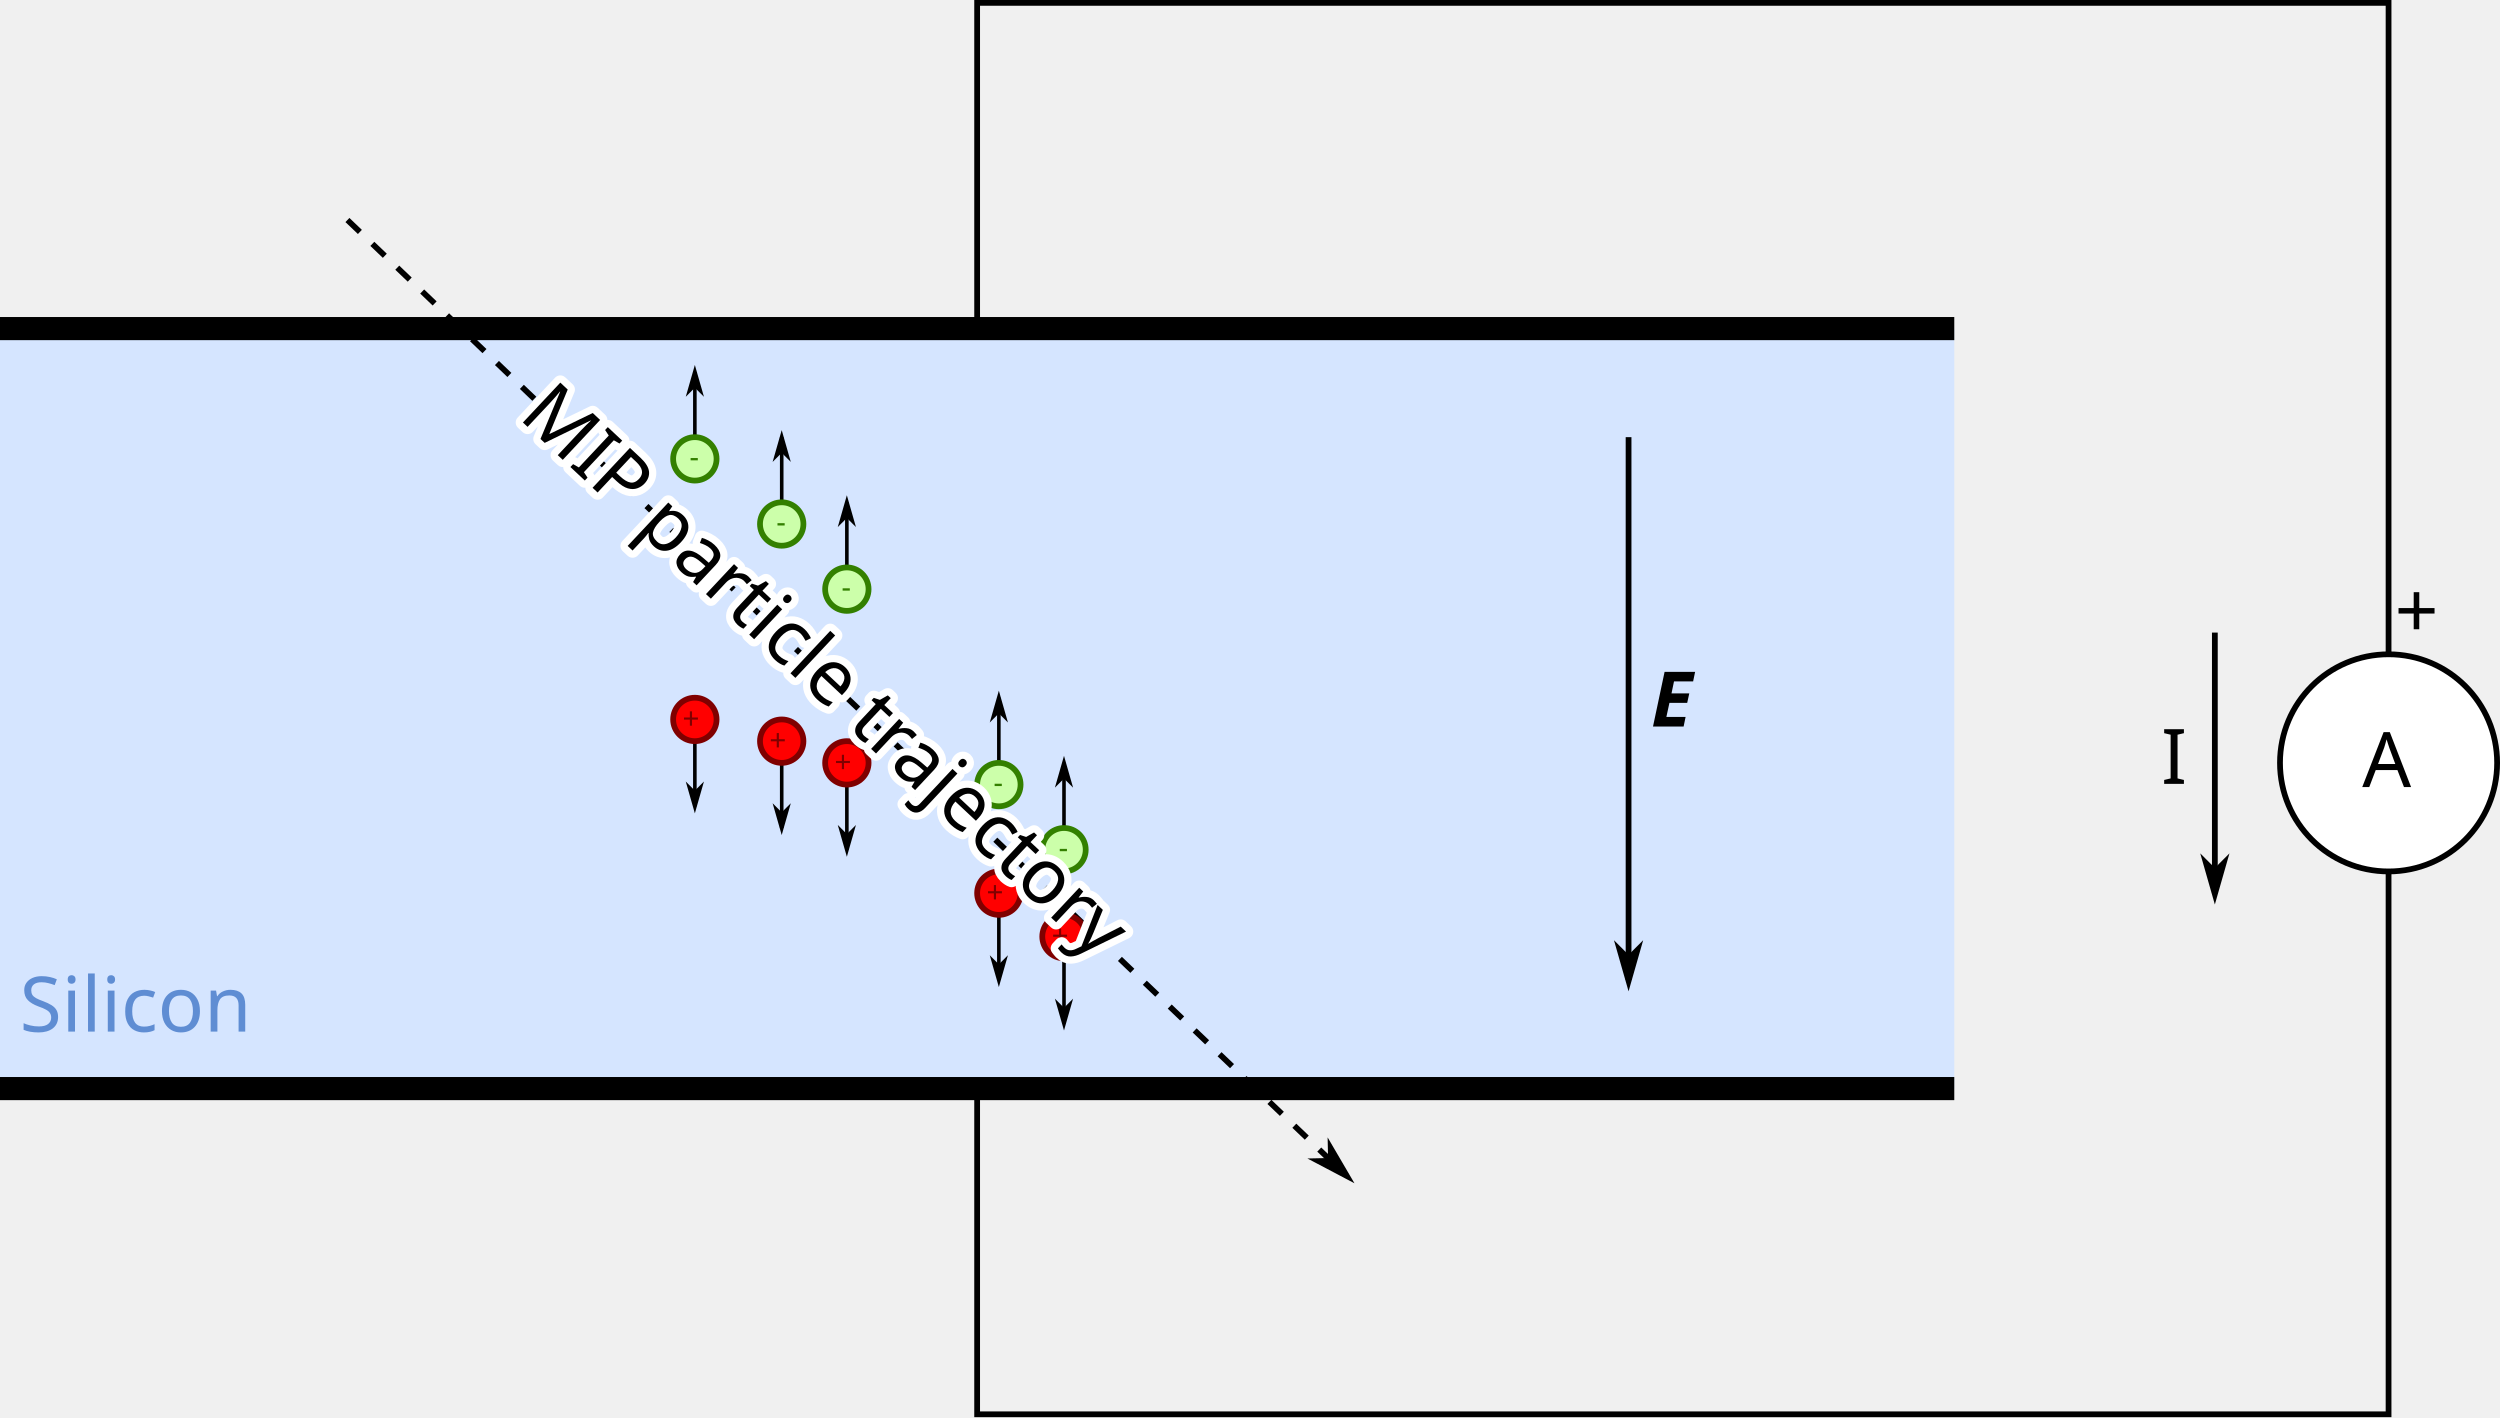
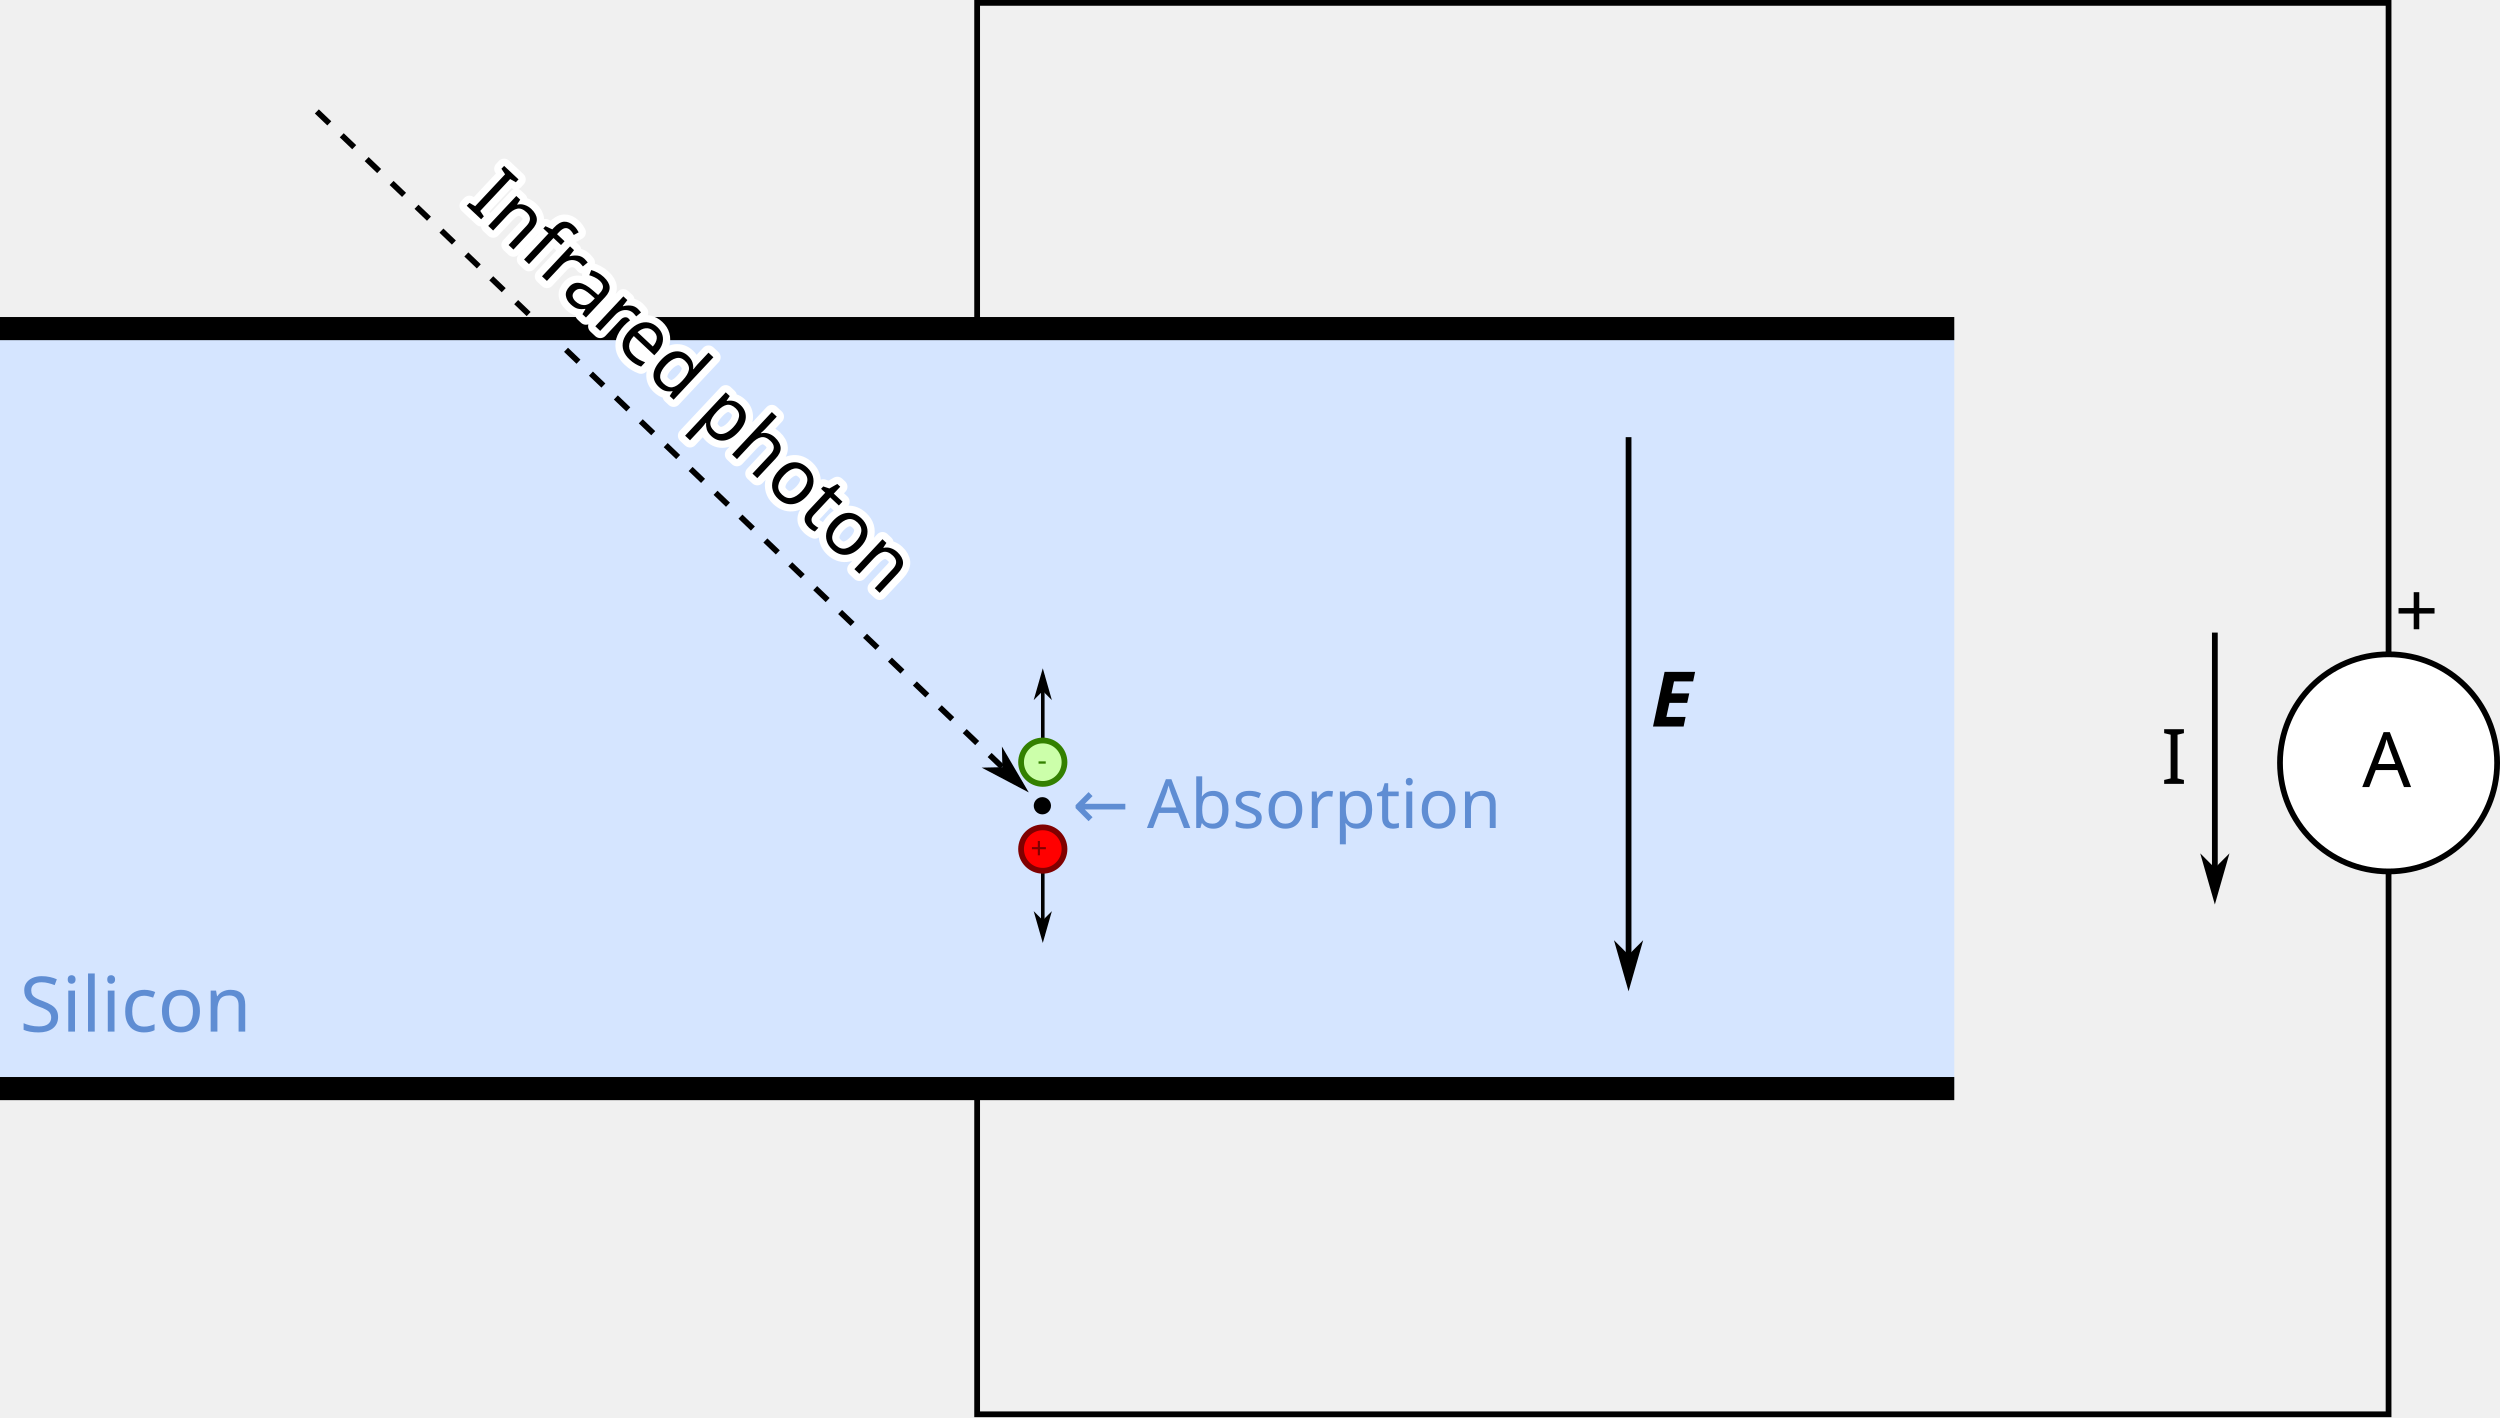
<svg xmlns="http://www.w3.org/2000/svg" width="115.132mm" height="65.265mm" viewBox="0 0 115.132 65.265" version="1.1" id="svg8">
  <defs id="defs2">
    <marker style="overflow:visible" id="marker1967" refX="0" refY="0" orient="auto">
      <path transform="matrix(-0.4,0,0,-0.4,-4,0)" style="fill:#000000;fill-opacity:1;fill-rule:evenodd;stroke:#000000;stroke-width:1pt;stroke-opacity:1" d="M 0,0 5,-5 -12.5,0 5,5 Z" id="path1965" />
    </marker>
    <marker style="overflow:visible" id="marker1743" refX="0" refY="0" orient="auto">
      <path transform="matrix(-0.4,0,0,-0.4,-4,0)" style="fill:#000000;fill-opacity:1;fill-rule:evenodd;stroke:#000000;stroke-width:1pt;stroke-opacity:1" d="M 0,0 5,-5 -12.5,0 5,5 Z" id="path1741" />
    </marker>
-     <marker style="overflow:visible" id="marker1733" refX="0" refY="0" orient="auto">
-       <path transform="matrix(-0.4,0,0,-0.4,-4,0)" style="fill:#000000;fill-opacity:1;fill-rule:evenodd;stroke:#000000;stroke-width:1pt;stroke-opacity:1" d="M 0,0 5,-5 -12.5,0 5,5 Z" id="path1731" />
-     </marker>
    <marker style="overflow:visible" id="marker1607" refX="0" refY="0" orient="auto">
      <path transform="matrix(-0.4,0,0,-0.4,-4,0)" style="fill:#000000;fill-opacity:1;fill-rule:evenodd;stroke:#000000;stroke-width:1pt;stroke-opacity:1" d="M 0,0 5,-5 -12.5,0 5,5 Z" id="path1605" />
    </marker>
    <marker style="overflow:visible" id="marker1597" refX="0" refY="0" orient="auto">
      <path transform="matrix(-0.4,0,0,-0.4,-4,0)" style="fill:#000000;fill-opacity:1;fill-rule:evenodd;stroke:#000000;stroke-width:1pt;stroke-opacity:1" d="M 0,0 5,-5 -12.5,0 5,5 Z" id="path1595" />
-     </marker>
-     <marker style="overflow:visible" id="marker1487" refX="0" refY="0" orient="auto">
-       <path transform="matrix(-0.4,0,0,-0.4,-4,0)" style="fill:#000000;fill-opacity:1;fill-rule:evenodd;stroke:#000000;stroke-width:1pt;stroke-opacity:1" d="M 0,0 5,-5 -12.5,0 5,5 Z" id="path1485" />
-     </marker>
-     <marker style="overflow:visible" id="marker1477" refX="0" refY="0" orient="auto">
-       <path transform="matrix(-0.4,0,0,-0.4,-4,0)" style="fill:#000000;fill-opacity:1;fill-rule:evenodd;stroke:#000000;stroke-width:1pt;stroke-opacity:1" d="M 0,0 5,-5 -12.5,0 5,5 Z" id="path1475" />
-     </marker>
-     <marker style="overflow:visible" id="marker1383" refX="0" refY="0" orient="auto">
-       <path transform="matrix(-0.4,0,0,-0.4,-4,0)" style="fill:#000000;fill-opacity:1;fill-rule:evenodd;stroke:#000000;stroke-width:1pt;stroke-opacity:1" d="M 0,0 5,-5 -12.5,0 5,5 Z" id="path1381" />
-     </marker>
-     <marker style="overflow:visible" id="marker1373" refX="0" refY="0" orient="auto">
-       <path transform="matrix(-0.4,0,0,-0.4,-4,0)" style="fill:#000000;fill-opacity:1;fill-rule:evenodd;stroke:#000000;stroke-width:1pt;stroke-opacity:1" d="M 0,0 5,-5 -12.5,0 5,5 Z" id="path1371" />
-     </marker>
-     <marker style="overflow:visible" id="marker1265" refX="0" refY="0" orient="auto">
-       <path transform="matrix(-0.4,0,0,-0.4,-4,0)" style="fill:#000000;fill-opacity:1;fill-rule:evenodd;stroke:#000000;stroke-width:1pt;stroke-opacity:1" d="M 0,0 5,-5 -12.5,0 5,5 Z" id="path1263" />
-     </marker>
-     <marker style="overflow:visible" id="marker1188" refX="0" refY="0" orient="auto">
-       <path transform="matrix(-0.4,0,0,-0.4,-4,0)" style="fill:#000000;fill-opacity:1;fill-rule:evenodd;stroke:#000000;stroke-width:1pt;stroke-opacity:1" d="M 0,0 5,-5 -12.5,0 5,5 Z" id="path1186" />
    </marker>
    <marker style="overflow:visible" id="marker1131" refX="0" refY="0" orient="auto">
      <path transform="matrix(-0.4,0,0,-0.4,-4,0)" style="fill:#000000;fill-opacity:1;fill-rule:evenodd;stroke:#000000;stroke-width:1pt;stroke-opacity:1" d="M 0,0 5,-5 -12.5,0 5,5 Z" id="path1129" />
    </marker>
    <marker style="overflow:visible" id="Arrow1Mend" refX="0" refY="0" orient="auto">
      <path transform="matrix(-0.4,0,0,-0.4,-4,0)" style="fill:#000000;fill-opacity:1;fill-rule:evenodd;stroke:#000000;stroke-width:1pt;stroke-opacity:1" d="M 0,0 5,-5 -12.5,0 5,5 Z" id="path850" />
    </marker>
  </defs>
  <g id="layer1" transform="translate(-60,-99.86771)">
    <rect style="font-variation-settings:normal;opacity:1;vector-effect:none;fill:#d5e5ff;fill-opacity:1;fill-rule:evenodd;stroke:none;stroke-width:0.265;stroke-linecap:butt;stroke-linejoin:miter;stroke-miterlimit:4;stroke-dasharray:none;stroke-dashoffset:0;stroke-opacity:1;stop-color:#000000;stop-opacity:1" id="rect833" width="90" height="35" x="60" y="115" />
    <path style="fill:none;stroke:#000000;stroke-width:1.065;stroke-linecap:butt;stroke-linejoin:miter;stroke-miterlimit:4;stroke-dasharray:none;stroke-opacity:1" d="M 60,115 H 150" id="path835" />
    <path style="fill:none;stroke:#000000;stroke-width:1.065;stroke-linecap:butt;stroke-linejoin:miter;stroke-miterlimit:4;stroke-dasharray:none;stroke-opacity:1" d="M 60,150 H 150" id="path837" />
    <path style="fill:none;stroke:#000000;stroke-width:0.265px;stroke-linecap:butt;stroke-linejoin:miter;stroke-opacity:1;marker-end:url(#Arrow1Mend)" d="m 135,120 v 25" id="path839" />
    <text xml:space="preserve" style="font-style:italic;font-variant:normal;font-weight:bold;font-stretch:normal;font-size:13.333px;line-height:1.25;font-family:sans-serif;-inkscape-font-specification:'sans-serif Bold Italic';font-variant-ligatures:normal;font-variant-position:normal;font-variant-caps:normal;font-variant-numeric:normal;font-variant-alternates:normal;font-variant-east-asian:normal;font-feature-settings:normal;text-indent:0;text-align:start;text-decoration:none;text-decoration-line:none;text-decoration-style:solid;text-decoration-color:#000000;letter-spacing:normal;word-spacing:normal;text-transform:none;writing-mode:lr-tb;direction:ltr;text-orientation:mixed;dominant-baseline:auto;baseline-shift:baseline;text-anchor:start;white-space:normal;shape-padding:0;shape-margin:0;inline-size:0;opacity:1;vector-effect:none;fill:#000000;fill-opacity:1;stroke:none;stroke-width:1;stroke-linecap:butt;stroke-linejoin:miter;stroke-miterlimit:4;stroke-dasharray:none;stroke-dashoffset:0;stroke-opacity:1;paint-order:markers stroke fill;stop-color:#000000;stop-opacity:1" x="517.795" y="510.236" id="text1125" transform="matrix(0.2645833,0,0,0.2645833,-0.9658406,-1.673663)">
      <tspan id="tspan1123" x="517.795" y="510.236">E</tspan>
    </text>
-     <path style="fill:none;stroke:#000000;stroke-width:0.265;stroke-linecap:butt;stroke-linejoin:miter;stroke-miterlimit:4;stroke-dasharray:0.794, 0.794;stroke-dashoffset:0;stroke-opacity:1;marker-end:url(#marker1131)" d="M 76,110 122,154" id="path1127" />
-     <g id="g1237" transform="translate(7.000002,-2)">
-       <path style="fill:none;stroke:#000000;stroke-width:0.165;stroke-linecap:butt;stroke-linejoin:miter;stroke-miterlimit:4;stroke-dasharray:none;stroke-opacity:1;marker-end:url(#marker1188)" d="m 85,135 v 4" id="path1178" />
-       <g id="g1176">
-         <circle style="font-variation-settings:normal;opacity:1;vector-effect:none;fill:#ff0000;fill-opacity:1;fill-rule:evenodd;stroke:#800000;stroke-width:0.265;stroke-linecap:butt;stroke-linejoin:miter;stroke-miterlimit:4;stroke-dasharray:none;stroke-dashoffset:0;stroke-opacity:1;stop-color:#000000;stop-opacity:1" id="path1167" cx="85" cy="135" r="1" />
-         <text xml:space="preserve" style="font-style:normal;font-variant:normal;font-weight:normal;font-stretch:normal;font-size:13.333px;line-height:1.25;font-family:sans-serif;font-variant-ligatures:normal;font-variant-position:normal;font-variant-caps:normal;font-variant-numeric:normal;font-variant-alternates:normal;font-variant-east-asian:normal;font-feature-settings:normal;font-variation-settings:normal;text-indent:0;text-align:start;text-decoration:none;text-decoration-line:none;text-decoration-style:solid;text-decoration-color:#000000;letter-spacing:normal;word-spacing:normal;text-transform:none;writing-mode:lr-tb;direction:ltr;text-orientation:mixed;dominant-baseline:auto;baseline-shift:baseline;text-anchor:start;white-space:normal;shape-padding:0;shape-margin:0;inline-size:0;opacity:1;vector-effect:none;fill:#800000;fill-opacity:1;stroke:none;stroke-width:2.583;stroke-linecap:butt;stroke-linejoin:miter;stroke-miterlimit:4;stroke-dasharray:none;stroke-dashoffset:0;stroke-opacity:1;paint-order:markers stroke fill;stop-color:#000000;stop-opacity:1" x="321.26" y="510.236" id="text1171" transform="matrix(0.1024489,0,0,0.1024489,51.51805,83.16675)">
-           <tspan id="tspan1169" x="321.26" y="510.236" style="fill:#800000;stroke-width:2.583">+</tspan>
-         </text>
-       </g>
-     </g>
-     <g id="g1261" transform="translate(7.000002,-14)">
-       <path style="fill:none;stroke:#000000;stroke-width:0.165;stroke-linecap:butt;stroke-linejoin:miter;stroke-miterlimit:4;stroke-dasharray:none;stroke-opacity:1;marker-end:url(#marker1265)" d="m 85,135 v -4" id="path1251" />
-       <g id="g1259">
-         <circle style="font-variation-settings:normal;opacity:1;vector-effect:none;fill:#ccffaa;fill-opacity:1;fill-rule:evenodd;stroke:#338000;stroke-width:0.265;stroke-linecap:butt;stroke-linejoin:miter;stroke-miterlimit:4;stroke-dasharray:none;stroke-dashoffset:0;stroke-opacity:1;stop-color:#000000;stop-opacity:1" id="circle1253" cx="85" cy="135" r="1" />
-         <text xml:space="preserve" style="font-style:normal;font-variant:normal;font-weight:normal;font-stretch:normal;font-size:13.333px;line-height:1.25;font-family:sans-serif;font-variant-ligatures:normal;font-variant-position:normal;font-variant-caps:normal;font-variant-numeric:normal;font-variant-alternates:normal;font-variant-east-asian:normal;font-feature-settings:normal;font-variation-settings:normal;text-indent:0;text-align:start;text-decoration:none;text-decoration-line:none;text-decoration-style:solid;text-decoration-color:#000000;letter-spacing:normal;word-spacing:normal;text-transform:none;writing-mode:lr-tb;direction:ltr;text-orientation:mixed;dominant-baseline:auto;baseline-shift:baseline;text-anchor:start;white-space:normal;shape-padding:0;shape-margin:0;inline-size:0;opacity:1;vector-effect:none;fill:#338000;fill-opacity:1;stroke:none;stroke-width:2.583;stroke-linecap:butt;stroke-linejoin:miter;stroke-miterlimit:4;stroke-dasharray:none;stroke-dashoffset:0;stroke-opacity:1;paint-order:markers stroke fill;stop-color:#000000;stop-opacity:1" x="321.26" y="510.236" id="text1257" transform="matrix(0.1024489,0,0,0.1024489,51.83756,83.10685)">
-           <tspan id="tspan1255" x="321.26" y="510.236" style="fill:#338000;stroke-width:2.583">-</tspan>
-         </text>
-       </g>
-     </g>
-     <g id="g1357" transform="translate(11,-1)">
-       <path style="fill:none;stroke:#000000;stroke-width:0.165;stroke-linecap:butt;stroke-linejoin:miter;stroke-miterlimit:4;stroke-dasharray:none;stroke-opacity:1;marker-end:url(#marker1383)" d="m 85,135 v 4" id="path1347" />
-       <g id="g1355">
-         <circle style="font-variation-settings:normal;opacity:1;vector-effect:none;fill:#ff0000;fill-opacity:1;fill-rule:evenodd;stroke:#800000;stroke-width:0.265;stroke-linecap:butt;stroke-linejoin:miter;stroke-miterlimit:4;stroke-dasharray:none;stroke-dashoffset:0;stroke-opacity:1;stop-color:#000000;stop-opacity:1" id="circle1349" cx="85" cy="135" r="1" />
-         <text xml:space="preserve" style="font-style:normal;font-variant:normal;font-weight:normal;font-stretch:normal;font-size:13.333px;line-height:1.25;font-family:sans-serif;font-variant-ligatures:normal;font-variant-position:normal;font-variant-caps:normal;font-variant-numeric:normal;font-variant-alternates:normal;font-variant-east-asian:normal;font-feature-settings:normal;font-variation-settings:normal;text-indent:0;text-align:start;text-decoration:none;text-decoration-line:none;text-decoration-style:solid;text-decoration-color:#000000;letter-spacing:normal;word-spacing:normal;text-transform:none;writing-mode:lr-tb;direction:ltr;text-orientation:mixed;dominant-baseline:auto;baseline-shift:baseline;text-anchor:start;white-space:normal;shape-padding:0;shape-margin:0;inline-size:0;opacity:1;vector-effect:none;fill:#800000;fill-opacity:1;stroke:none;stroke-width:2.583;stroke-linecap:butt;stroke-linejoin:miter;stroke-miterlimit:4;stroke-dasharray:none;stroke-dashoffset:0;stroke-opacity:1;paint-order:markers stroke fill;stop-color:#000000;stop-opacity:1" x="321.26" y="510.236" id="text1353" transform="matrix(0.1024489,0,0,0.1024489,51.51805,83.16675)">
-           <tspan id="tspan1351" x="321.26" y="510.236" style="fill:#800000;stroke-width:2.583">+</tspan>
-         </text>
-       </g>
-     </g>
-     <g id="g1369" transform="translate(11,-11)">
-       <path style="fill:none;stroke:#000000;stroke-width:0.165;stroke-linecap:butt;stroke-linejoin:miter;stroke-miterlimit:4;stroke-dasharray:none;stroke-opacity:1;marker-end:url(#marker1373)" d="m 85,135 v -4" id="path1359" />
-       <g id="g1367">
-         <circle style="font-variation-settings:normal;opacity:1;vector-effect:none;fill:#ccffaa;fill-opacity:1;fill-rule:evenodd;stroke:#338000;stroke-width:0.265;stroke-linecap:butt;stroke-linejoin:miter;stroke-miterlimit:4;stroke-dasharray:none;stroke-dashoffset:0;stroke-opacity:1;stop-color:#000000;stop-opacity:1" id="circle1361" cx="85" cy="135" r="1" />
-         <text xml:space="preserve" style="font-style:normal;font-variant:normal;font-weight:normal;font-stretch:normal;font-size:13.333px;line-height:1.25;font-family:sans-serif;font-variant-ligatures:normal;font-variant-position:normal;font-variant-caps:normal;font-variant-numeric:normal;font-variant-alternates:normal;font-variant-east-asian:normal;font-feature-settings:normal;font-variation-settings:normal;text-indent:0;text-align:start;text-decoration:none;text-decoration-line:none;text-decoration-style:solid;text-decoration-color:#000000;letter-spacing:normal;word-spacing:normal;text-transform:none;writing-mode:lr-tb;direction:ltr;text-orientation:mixed;dominant-baseline:auto;baseline-shift:baseline;text-anchor:start;white-space:normal;shape-padding:0;shape-margin:0;inline-size:0;opacity:1;vector-effect:none;fill:#338000;fill-opacity:1;stroke:none;stroke-width:2.583;stroke-linecap:butt;stroke-linejoin:miter;stroke-miterlimit:4;stroke-dasharray:none;stroke-dashoffset:0;stroke-opacity:1;paint-order:markers stroke fill;stop-color:#000000;stop-opacity:1" x="321.26" y="510.236" id="text1365" transform="matrix(0.1024489,0,0,0.1024489,51.83756,83.10685)">
-           <tspan id="tspan1363" x="321.26" y="510.236" style="fill:#338000;stroke-width:2.583">-</tspan>
-         </text>
-       </g>
-     </g>
-     <g id="g1461" transform="translate(14)">
-       <path style="fill:none;stroke:#000000;stroke-width:0.165;stroke-linecap:butt;stroke-linejoin:miter;stroke-miterlimit:4;stroke-dasharray:none;stroke-opacity:1;marker-end:url(#marker1487)" d="m 85,135 v 4" id="path1451" />
-       <g id="g1459">
-         <circle style="font-variation-settings:normal;opacity:1;vector-effect:none;fill:#ff0000;fill-opacity:1;fill-rule:evenodd;stroke:#800000;stroke-width:0.265;stroke-linecap:butt;stroke-linejoin:miter;stroke-miterlimit:4;stroke-dasharray:none;stroke-dashoffset:0;stroke-opacity:1;stop-color:#000000;stop-opacity:1" id="circle1453" cx="85" cy="135" r="1" />
-         <text xml:space="preserve" style="font-style:normal;font-variant:normal;font-weight:normal;font-stretch:normal;font-size:13.333px;line-height:1.25;font-family:sans-serif;font-variant-ligatures:normal;font-variant-position:normal;font-variant-caps:normal;font-variant-numeric:normal;font-variant-alternates:normal;font-variant-east-asian:normal;font-feature-settings:normal;font-variation-settings:normal;text-indent:0;text-align:start;text-decoration:none;text-decoration-line:none;text-decoration-style:solid;text-decoration-color:#000000;letter-spacing:normal;word-spacing:normal;text-transform:none;writing-mode:lr-tb;direction:ltr;text-orientation:mixed;dominant-baseline:auto;baseline-shift:baseline;text-anchor:start;white-space:normal;shape-padding:0;shape-margin:0;inline-size:0;opacity:1;vector-effect:none;fill:#800000;fill-opacity:1;stroke:none;stroke-width:2.583;stroke-linecap:butt;stroke-linejoin:miter;stroke-miterlimit:4;stroke-dasharray:none;stroke-dashoffset:0;stroke-opacity:1;paint-order:markers stroke fill;stop-color:#000000;stop-opacity:1" x="321.26" y="510.236" id="text1457" transform="matrix(0.1024489,0,0,0.1024489,51.51805,83.16675)">
-           <tspan id="tspan1455" x="321.26" y="510.236" style="fill:#800000;stroke-width:2.583">+</tspan>
-         </text>
-       </g>
-     </g>
-     <g id="g1473" transform="translate(14,-8)">
-       <path style="fill:none;stroke:#000000;stroke-width:0.165;stroke-linecap:butt;stroke-linejoin:miter;stroke-miterlimit:4;stroke-dasharray:none;stroke-opacity:1;marker-end:url(#marker1477)" d="m 85,135 v -4" id="path1463" />
-       <g id="g1471">
-         <circle style="font-variation-settings:normal;opacity:1;vector-effect:none;fill:#ccffaa;fill-opacity:1;fill-rule:evenodd;stroke:#338000;stroke-width:0.265;stroke-linecap:butt;stroke-linejoin:miter;stroke-miterlimit:4;stroke-dasharray:none;stroke-dashoffset:0;stroke-opacity:1;stop-color:#000000;stop-opacity:1" id="circle1465" cx="85" cy="135" r="1" />
-         <text xml:space="preserve" style="font-style:normal;font-variant:normal;font-weight:normal;font-stretch:normal;font-size:13.333px;line-height:1.25;font-family:sans-serif;font-variant-ligatures:normal;font-variant-position:normal;font-variant-caps:normal;font-variant-numeric:normal;font-variant-alternates:normal;font-variant-east-asian:normal;font-feature-settings:normal;font-variation-settings:normal;text-indent:0;text-align:start;text-decoration:none;text-decoration-line:none;text-decoration-style:solid;text-decoration-color:#000000;letter-spacing:normal;word-spacing:normal;text-transform:none;writing-mode:lr-tb;direction:ltr;text-orientation:mixed;dominant-baseline:auto;baseline-shift:baseline;text-anchor:start;white-space:normal;shape-padding:0;shape-margin:0;inline-size:0;opacity:1;vector-effect:none;fill:#338000;fill-opacity:1;stroke:none;stroke-width:2.583;stroke-linecap:butt;stroke-linejoin:miter;stroke-miterlimit:4;stroke-dasharray:none;stroke-dashoffset:0;stroke-opacity:1;paint-order:markers stroke fill;stop-color:#000000;stop-opacity:1" x="321.26" y="510.236" id="text1469" transform="matrix(0.1024489,0,0,0.1024489,51.83756,83.10685)">
-           <tspan id="tspan1467" x="321.26" y="510.236" style="fill:#338000;stroke-width:2.583">-</tspan>
-         </text>
-       </g>
-     </g>
-     <g id="g1581" transform="translate(24,8)">
+     <path style="fill:none;stroke:#000000;stroke-width:0.265;stroke-linecap:butt;stroke-linejoin:miter;stroke-miterlimit:4;stroke-dasharray:0.794, 0.794;stroke-dashoffset:0;stroke-opacity:1;marker-end:url(#marker1131)" d="M 74.591,105 107,136" id="path1127" />
+     <g id="g1581" transform="translate(23.02309,3.969405)">
      <path style="fill:none;stroke:#000000;stroke-width:0.165;stroke-linecap:butt;stroke-linejoin:miter;stroke-miterlimit:4;stroke-dasharray:none;stroke-opacity:1;marker-end:url(#marker1607)" d="m 85,135 v 4" id="path1571" />
      <g id="g1579">
        <circle style="font-variation-settings:normal;opacity:1;vector-effect:none;fill:#ff0000;fill-opacity:1;fill-rule:evenodd;stroke:#800000;stroke-width:0.265;stroke-linecap:butt;stroke-linejoin:miter;stroke-miterlimit:4;stroke-dasharray:none;stroke-dashoffset:0;stroke-opacity:1;stop-color:#000000;stop-opacity:1" id="circle1573" cx="85" cy="135" r="1" />
        <text xml:space="preserve" style="font-style:normal;font-variant:normal;font-weight:normal;font-stretch:normal;font-size:13.333px;line-height:1.25;font-family:sans-serif;font-variant-ligatures:normal;font-variant-position:normal;font-variant-caps:normal;font-variant-numeric:normal;font-variant-alternates:normal;font-variant-east-asian:normal;font-feature-settings:normal;font-variation-settings:normal;text-indent:0;text-align:start;text-decoration:none;text-decoration-line:none;text-decoration-style:solid;text-decoration-color:#000000;letter-spacing:normal;word-spacing:normal;text-transform:none;writing-mode:lr-tb;direction:ltr;text-orientation:mixed;dominant-baseline:auto;baseline-shift:baseline;text-anchor:start;white-space:normal;shape-padding:0;shape-margin:0;inline-size:0;opacity:1;vector-effect:none;fill:#800000;fill-opacity:1;stroke:none;stroke-width:2.583;stroke-linecap:butt;stroke-linejoin:miter;stroke-miterlimit:4;stroke-dasharray:none;stroke-dashoffset:0;stroke-opacity:1;paint-order:markers stroke fill;stop-color:#000000;stop-opacity:1" x="321.26" y="510.236" id="text1577" transform="matrix(0.1024489,0,0,0.1024489,51.51805,83.16675)">
          <tspan id="tspan1575" x="321.26" y="510.236" style="fill:#800000;stroke-width:2.583">+</tspan>
        </text>
      </g>
    </g>
-     <g id="g1593" transform="translate(24,4)">
+     <g id="g1593" transform="translate(23.02309,-0.03059538)">
      <path style="fill:none;stroke:#000000;stroke-width:0.165;stroke-linecap:butt;stroke-linejoin:miter;stroke-miterlimit:4;stroke-dasharray:none;stroke-opacity:1;marker-end:url(#marker1597)" d="m 85,135 v -4" id="path1583" />
      <g id="g1591">
        <circle style="font-variation-settings:normal;opacity:1;vector-effect:none;fill:#ccffaa;fill-opacity:1;fill-rule:evenodd;stroke:#338000;stroke-width:0.265;stroke-linecap:butt;stroke-linejoin:miter;stroke-miterlimit:4;stroke-dasharray:none;stroke-dashoffset:0;stroke-opacity:1;stop-color:#000000;stop-opacity:1" id="circle1585" cx="85" cy="135" r="1" />
        <text xml:space="preserve" style="font-style:normal;font-variant:normal;font-weight:normal;font-stretch:normal;font-size:13.333px;line-height:1.25;font-family:sans-serif;font-variant-ligatures:normal;font-variant-position:normal;font-variant-caps:normal;font-variant-numeric:normal;font-variant-alternates:normal;font-variant-east-asian:normal;font-feature-settings:normal;font-variation-settings:normal;text-indent:0;text-align:start;text-decoration:none;text-decoration-line:none;text-decoration-style:solid;text-decoration-color:#000000;letter-spacing:normal;word-spacing:normal;text-transform:none;writing-mode:lr-tb;direction:ltr;text-orientation:mixed;dominant-baseline:auto;baseline-shift:baseline;text-anchor:start;white-space:normal;shape-padding:0;shape-margin:0;inline-size:0;opacity:1;vector-effect:none;fill:#338000;fill-opacity:1;stroke:none;stroke-width:2.583;stroke-linecap:butt;stroke-linejoin:miter;stroke-miterlimit:4;stroke-dasharray:none;stroke-dashoffset:0;stroke-opacity:1;paint-order:markers stroke fill;stop-color:#000000;stop-opacity:1" x="321.26" y="510.236" id="text1589" transform="matrix(0.1024489,0,0,0.1024489,51.83756,83.10685)">
          <tspan id="tspan1587" x="321.26" y="510.236" style="fill:#338000;stroke-width:2.583">-</tspan>
        </text>
      </g>
    </g>
-     <g id="g1717" transform="translate(21,6)">
-       <path style="fill:none;stroke:#000000;stroke-width:0.165;stroke-linecap:butt;stroke-linejoin:miter;stroke-miterlimit:4;stroke-dasharray:none;stroke-opacity:1;marker-end:url(#marker1743)" d="m 85,135 v 4" id="path1707" />
-       <g id="g1715">
-         <circle style="font-variation-settings:normal;opacity:1;vector-effect:none;fill:#ff0000;fill-opacity:1;fill-rule:evenodd;stroke:#800000;stroke-width:0.265;stroke-linecap:butt;stroke-linejoin:miter;stroke-miterlimit:4;stroke-dasharray:none;stroke-dashoffset:0;stroke-opacity:1;stop-color:#000000;stop-opacity:1" id="circle1709" cx="85" cy="135" r="1" />
-         <text xml:space="preserve" style="font-style:normal;font-variant:normal;font-weight:normal;font-stretch:normal;font-size:13.333px;line-height:1.25;font-family:sans-serif;font-variant-ligatures:normal;font-variant-position:normal;font-variant-caps:normal;font-variant-numeric:normal;font-variant-alternates:normal;font-variant-east-asian:normal;font-feature-settings:normal;font-variation-settings:normal;text-indent:0;text-align:start;text-decoration:none;text-decoration-line:none;text-decoration-style:solid;text-decoration-color:#000000;letter-spacing:normal;word-spacing:normal;text-transform:none;writing-mode:lr-tb;direction:ltr;text-orientation:mixed;dominant-baseline:auto;baseline-shift:baseline;text-anchor:start;white-space:normal;shape-padding:0;shape-margin:0;inline-size:0;opacity:1;vector-effect:none;fill:#800000;fill-opacity:1;stroke:none;stroke-width:2.583;stroke-linecap:butt;stroke-linejoin:miter;stroke-miterlimit:4;stroke-dasharray:none;stroke-dashoffset:0;stroke-opacity:1;paint-order:markers stroke fill;stop-color:#000000;stop-opacity:1" x="321.26" y="510.236" id="text1713" transform="matrix(0.1024489,0,0,0.1024489,51.51805,83.16675)">
-           <tspan id="tspan1711" x="321.26" y="510.236" style="fill:#800000;stroke-width:2.583">+</tspan>
-         </text>
-       </g>
-     </g>
-     <g id="g1729" transform="translate(21,1)">
-       <path style="fill:none;stroke:#000000;stroke-width:0.165;stroke-linecap:butt;stroke-linejoin:miter;stroke-miterlimit:4;stroke-dasharray:none;stroke-opacity:1;marker-end:url(#marker1733)" d="m 85,135 v -4" id="path1719" />
-       <g id="g1727">
-         <circle style="font-variation-settings:normal;opacity:1;vector-effect:none;fill:#ccffaa;fill-opacity:1;fill-rule:evenodd;stroke:#338000;stroke-width:0.265;stroke-linecap:butt;stroke-linejoin:miter;stroke-miterlimit:4;stroke-dasharray:none;stroke-dashoffset:0;stroke-opacity:1;stop-color:#000000;stop-opacity:1" id="circle1721" cx="85" cy="135" r="1" />
-         <text xml:space="preserve" style="font-style:normal;font-variant:normal;font-weight:normal;font-stretch:normal;font-size:13.333px;line-height:1.25;font-family:sans-serif;font-variant-ligatures:normal;font-variant-position:normal;font-variant-caps:normal;font-variant-numeric:normal;font-variant-alternates:normal;font-variant-east-asian:normal;font-feature-settings:normal;font-variation-settings:normal;text-indent:0;text-align:start;text-decoration:none;text-decoration-line:none;text-decoration-style:solid;text-decoration-color:#000000;letter-spacing:normal;word-spacing:normal;text-transform:none;writing-mode:lr-tb;direction:ltr;text-orientation:mixed;dominant-baseline:auto;baseline-shift:baseline;text-anchor:start;white-space:normal;shape-padding:0;shape-margin:0;inline-size:0;opacity:1;vector-effect:none;fill:#338000;fill-opacity:1;stroke:none;stroke-width:2.583;stroke-linecap:butt;stroke-linejoin:miter;stroke-miterlimit:4;stroke-dasharray:none;stroke-dashoffset:0;stroke-opacity:1;paint-order:markers stroke fill;stop-color:#000000;stop-opacity:1" x="321.26" y="510.236" id="text1725" transform="matrix(0.1024489,0,0,0.1024489,51.83756,83.10685)">
-           <tspan id="tspan1723" x="321.26" y="510.236" style="fill:#338000;stroke-width:2.583">-</tspan>
-         </text>
-       </g>
-     </g>
-     <text xml:space="preserve" style="font-style:normal;font-variant:normal;font-weight:normal;font-stretch:normal;font-size:13.333px;line-height:1.25;font-family:sans-serif;font-variant-ligatures:normal;font-variant-position:normal;font-variant-caps:normal;font-variant-numeric:normal;font-variant-alternates:normal;font-variant-east-asian:normal;font-feature-settings:normal;font-variation-settings:normal;text-indent:0;text-align:start;text-decoration:none;text-decoration-line:none;text-decoration-style:solid;text-decoration-color:#000000;letter-spacing:normal;word-spacing:normal;text-transform:none;writing-mode:lr-tb;direction:ltr;text-orientation:mixed;dominant-baseline:auto;baseline-shift:baseline;text-anchor:start;white-space:normal;shape-padding:0;shape-margin:0;inline-size:0;opacity:1;vector-effect:none;fill:#000000;fill-opacity:1;stroke:#ffffff;stroke-width:2.513;stroke-linecap:butt;stroke-linejoin:round;stroke-miterlimit:4;stroke-dasharray:none;stroke-dashoffset:0;stroke-opacity:1;paint-order:markers stroke fill;stop-color:#000000;stop-opacity:1;" x="309.921" y="419.528" id="text1165" transform="matrix(0.1930385,0.1809433,-0.1809433,0.1930385,99.9158,-17.97251)">
-       <tspan id="tspan1163" x="309.921" y="419.528">MIP particle trajectory</tspan>
+     <text xml:space="preserve" style="font-style:normal;font-variant:normal;font-weight:normal;font-stretch:normal;font-size:13.333px;line-height:1.25;font-family:sans-serif;font-variant-ligatures:normal;font-variant-position:normal;font-variant-caps:normal;font-variant-numeric:normal;font-variant-alternates:normal;font-variant-east-asian:normal;font-feature-settings:normal;font-variation-settings:normal;text-indent:0;text-align:start;text-decoration:none;text-decoration-line:none;text-decoration-style:solid;text-decoration-color:#000000;letter-spacing:normal;word-spacing:normal;text-transform:none;writing-mode:lr-tb;direction:ltr;text-orientation:mixed;dominant-baseline:auto;baseline-shift:baseline;text-anchor:start;white-space:normal;shape-padding:0;shape-margin:0;inline-size:0;opacity:1;vector-effect:none;fill:#000000;fill-opacity:1;stroke:#ffffff;stroke-width:2.513;stroke-linecap:butt;stroke-linejoin:round;stroke-miterlimit:4;stroke-dasharray:none;stroke-dashoffset:0;stroke-opacity:1;paint-order:markers stroke fill;stop-color:#000000;stop-opacity:1" x="309.921" y="419.528" id="text1165" transform="matrix(0.1930385,0.1809433,-0.1809433,0.1930385,97.47543,-27.81548)">
+       <tspan id="tspan1163" x="309.921" y="419.528">Infrared photon</tspan>
    </text>
    <path style="fill:none;stroke:#000000;stroke-width:0.265px;stroke-linecap:butt;stroke-linejoin:miter;stroke-opacity:1" d="m 105,115 v -15 h 65 v 65 h -65 v -15" id="path1945" />
    <circle style="font-variation-settings:normal;opacity:1;vector-effect:none;fill:#ffffff;fill-opacity:1;fill-rule:evenodd;stroke:#000000;stroke-width:0.265;stroke-linecap:butt;stroke-linejoin:miter;stroke-miterlimit:4;stroke-dasharray:none;stroke-dashoffset:0;stroke-opacity:1;stop-color:#000000;stop-opacity:1" id="path1947" cx="170" cy="135" r="5" />
    <text xml:space="preserve" style="font-style:normal;font-variant:normal;font-weight:normal;font-stretch:normal;font-size:13.333px;line-height:1.25;font-family:sans-serif;font-variant-ligatures:normal;font-variant-position:normal;font-variant-caps:normal;font-variant-numeric:normal;font-variant-alternates:normal;font-variant-east-asian:normal;font-feature-settings:normal;font-variation-settings:normal;text-indent:0;text-align:start;text-decoration:none;text-decoration-line:none;text-decoration-style:solid;text-decoration-color:#000000;letter-spacing:normal;word-spacing:normal;text-transform:none;writing-mode:lr-tb;direction:ltr;text-orientation:mixed;dominant-baseline:auto;baseline-shift:baseline;text-anchor:start;white-space:normal;shape-padding:0;shape-margin:0;inline-size:0;opacity:1;vector-effect:none;fill:#000000;fill-opacity:1;stroke:none;stroke-width:1;stroke-linecap:butt;stroke-linejoin:miter;stroke-miterlimit:4;stroke-dasharray:none;stroke-dashoffset:0;stroke-opacity:1;paint-order:markers stroke fill;stop-color:#000000;stop-opacity:1" x="638.74" y="510.236" id="text1951" transform="matrix(0.2645833,0,0,0.2645833,-0.2114535,1.113549)">
      <tspan id="tspan1949" x="638.74" y="510.236">A</tspan>
    </text>
    <text xml:space="preserve" style="font-style:normal;font-variant:normal;font-weight:normal;font-stretch:normal;font-size:13.333px;line-height:1.25;font-family:sans-serif;font-variant-ligatures:normal;font-variant-position:normal;font-variant-caps:normal;font-variant-numeric:normal;font-variant-alternates:normal;font-variant-east-asian:normal;font-feature-settings:normal;font-variation-settings:normal;text-indent:0;text-align:start;text-decoration:none;text-decoration-line:none;text-decoration-style:solid;text-decoration-color:#000000;letter-spacing:normal;word-spacing:normal;text-transform:none;writing-mode:lr-tb;direction:ltr;text-orientation:mixed;dominant-baseline:auto;baseline-shift:baseline;text-anchor:start;white-space:normal;shape-padding:0;shape-margin:0;inline-size:0;opacity:1;vector-effect:none;fill:#000000;fill-opacity:1;stroke:none;stroke-width:1;stroke-linecap:butt;stroke-linejoin:miter;stroke-miterlimit:4;stroke-dasharray:none;stroke-dashoffset:0;stroke-opacity:1;paint-order:markers stroke fill;stop-color:#000000;stop-opacity:1" x="646.299" y="487.559" id="text1955" transform="matrix(0.2645833,0,0,0.2645833,-0.7188161,0.2396054)">
      <tspan id="tspan1953" x="646.299" y="487.559">+</tspan>
    </text>
    <path style="fill:none;stroke:#000000;stroke-width:0.265px;stroke-linecap:butt;stroke-linejoin:miter;stroke-opacity:1;marker-end:url(#marker1967)" d="m 162,129 v 12" id="path1957" />
    <text xml:space="preserve" style="font-style:normal;font-variant:normal;font-weight:normal;font-stretch:normal;font-size:13.333px;line-height:1.25;font-family:sans-serif;font-variant-ligatures:normal;font-variant-position:normal;font-variant-caps:normal;font-variant-numeric:normal;font-variant-alternates:normal;font-variant-east-asian:normal;font-feature-settings:normal;font-variation-settings:normal;text-indent:0;text-align:start;text-decoration:none;text-decoration-line:none;text-decoration-style:solid;text-decoration-color:#000000;letter-spacing:normal;word-spacing:normal;text-transform:none;writing-mode:lr-tb;direction:ltr;text-orientation:mixed;dominant-baseline:auto;baseline-shift:baseline;text-anchor:start;white-space:normal;shape-padding:0;shape-margin:0;inline-size:0;opacity:1;vector-effect:none;fill:#000000;fill-opacity:1;stroke:none;stroke-width:1;stroke-linecap:butt;stroke-linejoin:miter;stroke-miterlimit:4;stroke-dasharray:none;stroke-dashoffset:0;stroke-opacity:1;paint-order:markers stroke fill;stop-color:#000000;stop-opacity:1" x="593.386" y="525.354" id="text2061" transform="matrix(0.2645833,0,0,0.2645833,2.525128,-3.032037)">
      <tspan id="tspan2059" x="593.386" y="525.354">I</tspan>
    </text>
    <text xml:space="preserve" style="font-style:normal;font-variant:normal;font-weight:normal;font-stretch:normal;font-size:13.333px;line-height:1.25;font-family:sans-serif;font-variant-ligatures:normal;font-variant-position:normal;font-variant-caps:normal;font-variant-numeric:normal;font-variant-alternates:normal;font-variant-east-asian:normal;font-feature-settings:normal;font-variation-settings:normal;text-indent:0;text-align:start;text-decoration:none;text-decoration-line:none;text-decoration-style:solid;text-decoration-color:#000000;letter-spacing:normal;word-spacing:normal;text-transform:none;writing-mode:lr-tb;direction:ltr;text-orientation:mixed;dominant-baseline:auto;baseline-shift:baseline;text-anchor:start;white-space:normal;shape-padding:0;shape-margin:0;inline-size:0;opacity:1;vector-effect:none;fill:#5f8dd3;fill-opacity:1;stroke:none;stroke-width:1;stroke-linecap:butt;stroke-linejoin:miter;stroke-miterlimit:4;stroke-dasharray:none;stroke-dashoffset:0;stroke-opacity:1;paint-order:markers stroke fill;stop-color:#000000;stop-opacity:1" x="11.339" y="174.358" id="text2065" transform="matrix(0.2645833,0,0,0.2645833,57.90512,101.2447)">
      <tspan id="tspan2063" x="11.339" y="174.358">Silicon</tspan>
    </text>
+     <circle id="path1891" style="fill:#000000;stroke:none;stroke-width:0.265" cx="108.004" cy="136.975" r="0.397" />
+     <text xml:space="preserve" style="font-style:normal;font-variant:normal;font-weight:normal;font-stretch:normal;font-size:13.333px;line-height:1.25;font-family:sans-serif;font-variant-ligatures:normal;font-variant-position:normal;font-variant-caps:normal;font-variant-numeric:normal;font-variant-alternates:normal;font-variant-east-asian:normal;font-feature-settings:normal;font-variation-settings:normal;text-indent:0;text-align:start;text-decoration:none;text-decoration-line:none;text-decoration-style:solid;text-decoration-color:#000000;letter-spacing:normal;word-spacing:normal;text-transform:none;writing-mode:lr-tb;direction:ltr;text-orientation:mixed;dominant-baseline:auto;baseline-shift:baseline;text-anchor:start;white-space:normal;shape-padding:0;shape-margin:0;inline-size:0;opacity:1;vector-effect:none;fill:#5f8dd3;fill-opacity:1;stroke:none;stroke-width:1.126;stroke-linecap:butt;stroke-linejoin:miter;stroke-miterlimit:4;stroke-dasharray:none;stroke-dashoffset:0;stroke-opacity:1;paint-order:markers stroke fill;stop-color:#000000;stop-opacity:1;" x="197.784" y="143.697" id="text1907" transform="matrix(0.2349585,0,0,0.2349585,62.90834,104.2349)">
+       <tspan id="tspan1905" x="197.784" y="143.697" style="stroke-width:1.126;fill:#5f8dd3;">← Absorption</tspan>
+     </text>
  </g>
</svg>
